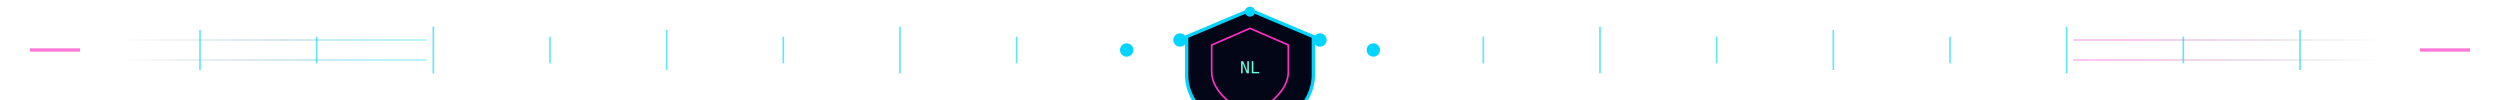
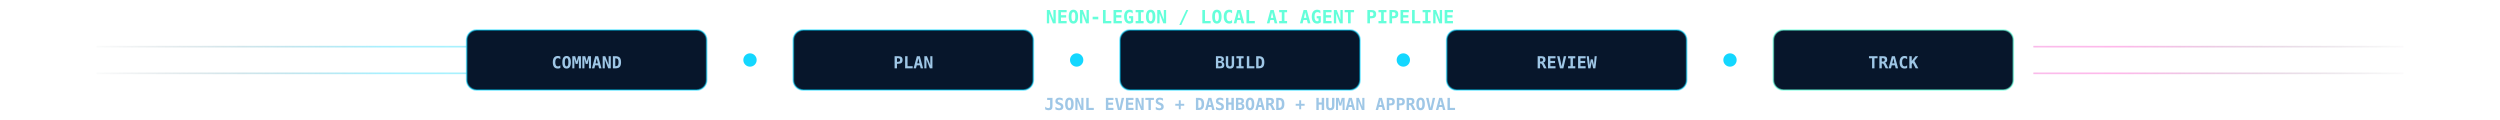
- <svg xmlns="http://www.w3.org/2000/svg" width="1500" height="60" viewBox="0 0 1500 60" role="img" aria-labelledby="dividerTitle dividerDesc">
+ <svg xmlns="http://www.w3.org/2000/svg" width="1500" height="72" viewBox="0 0 1500 72" role="img" aria-labelledby="dividerTitle dividerDesc">
  <defs>
    <style>
-       .mono{font-family:"JetBrains Mono",ui-monospace,monospace;font-size:10px;fill:#64FFDA}
-       .cyan{stroke:#00D4FF}.mag{stroke:#FF2EC4}.green{stroke:#64FFDA}.thin{fill:none;stroke-width:2}.hair{fill:none;stroke-width:1}
+       .mono{font-family:"JetBrains Mono",ui-monospace,monospace;font-size:11px;font-weight:800;letter-spacing:0;fill:#64FFDA}
+       .tiny{font-family:"JetBrains Mono",ui-monospace,monospace;font-size:10px;font-weight:700;letter-spacing:0;fill:#9FC7E6}
    </style>
    <linearGradient id="rail" x1="0" x2="1" y1="0" y2="0">
      <stop offset="0" stop-color="#020617" stop-opacity="0" />
-       <stop offset="0.12" stop-color="#00D4FF" stop-opacity="0.62" />
-       <stop offset="0.5" stop-color="#64FFDA" stop-opacity="0.85" />
-       <stop offset="0.88" stop-color="#FF2EC4" stop-opacity="0.62" />
+       <stop offset=".13" stop-color="#00D4FF" stop-opacity=".62" />
+       <stop offset=".50" stop-color="#64FFDA" stop-opacity=".9" />
+       <stop offset=".87" stop-color="#FF2EC4" stop-opacity=".62" />
      <stop offset="1" stop-color="#020617" stop-opacity="0" />
    </linearGradient>
  </defs>
-   <rect width="1500" height="60" fill="#020617" fill-opacity="0" />
-   <path d="M64 30H1436" stroke="url(#rail)" stroke-width="2" />
-   <path d="M64 24H256M1244 24H1436M64 36H256M1244 36H1436" class="hair" stroke="url(#rail)" opacity="0.52" />
-   <g class="cyan hair" opacity="0.62">
-     <path d="M120 18V42M190 22V38M260 16V44M330 22V38M400 18V42M470 22V38M540 16V44M610 22V38" />
-     <path d="M890 22V38M960 16V44M1030 22V38M1100 18V42M1170 22V38M1240 16V44M1310 22V38M1380 18V42" />
+   <rect width="1500" height="72" fill="#020617" fill-opacity="0" />
+   <path d="M58 36H1442" stroke="url(#rail)" stroke-width="2" />
+   <path d="M58 28H280M1220 28H1442M58 44H280M1220 44H1442" stroke="url(#rail)" stroke-width="1" opacity=".55" />
+   <g transform="translate(352 36)">
+     <rect x="-72" y="-18" width="144" height="36" rx="6" fill="#07162B" stroke="#00D4FF" stroke-opacity=".52" />
+     <text x="0" y="5" class="tiny" text-anchor="middle">COMMAND</text>
  </g>
-   <g transform="translate(750 30)">
-     <path d="M0 -24L38 -8V15C38 34 19 47 0 56C-19 47 -38 34 -38 15V-8Z" fill="#020617" stroke="#00D4FF" stroke-width="2" />
-     <path d="M0 -13L23 -3V13C23 24 12 33 0 39C-12 33 -23 24 -23 13V-3Z" fill="none" stroke="#FF2EC4" />
-     <text x="0" y="14" class="mono" text-anchor="middle">NL</text>
+   <g transform="translate(548 36)">
+     <rect x="-72" y="-18" width="144" height="36" rx="6" fill="#07162B" stroke="#00D4FF" stroke-opacity=".52" />
+     <text x="0" y="5" class="tiny" text-anchor="middle">PLAN</text>
  </g>
-   <g fill="#00D4FF">
-     <circle cx="676" cy="30" r="4" />
-     <circle cx="708" cy="24" r="4" />
-     <circle cx="792" cy="24" r="4" />
-     <circle cx="824" cy="30" r="4" />
-     <circle cx="750" cy="7" r="3" />
+   <g transform="translate(744 36)">
+     <rect x="-72" y="-18" width="144" height="36" rx="6" fill="#07162B" stroke="#00D4FF" stroke-opacity=".52" />
+     <text x="0" y="5" class="tiny" text-anchor="middle">BUILD</text>
  </g>
-   <g class="mag thin" opacity="0.65">
-     <path d="M48 30H18M1452 30H1482" />
+   <g transform="translate(940 36)">
+     <rect x="-72" y="-18" width="144" height="36" rx="6" fill="#07162B" stroke="#00D4FF" stroke-opacity=".52" />
+     <text x="0" y="5" class="tiny" text-anchor="middle">REVIEW</text>
  </g>
+   <g transform="translate(1136 36)">
+     <rect x="-72" y="-18" width="144" height="36" rx="6" fill="#07162B" stroke="#64FFDA" stroke-opacity=".58" />
+     <text x="0" y="5" class="tiny" text-anchor="middle">TRACK</text>
+   </g>
+   <g fill="#00D4FF" opacity=".92">
+     <circle cx="450" cy="36" r="4" />
+     <circle cx="646" cy="36" r="4" />
+     <circle cx="842" cy="36" r="4" />
+     <circle cx="1038" cy="36" r="4" />
+   </g>
+   <text x="750" y="14" class="mono" text-anchor="middle">NEON-LEGION / LOCAL AI AGENT PIPELINE</text>
+   <text x="750" y="66" class="tiny" text-anchor="middle">JSONL EVENTS + DASHBOARD + HUMAN APPROVAL</text>
</svg>
